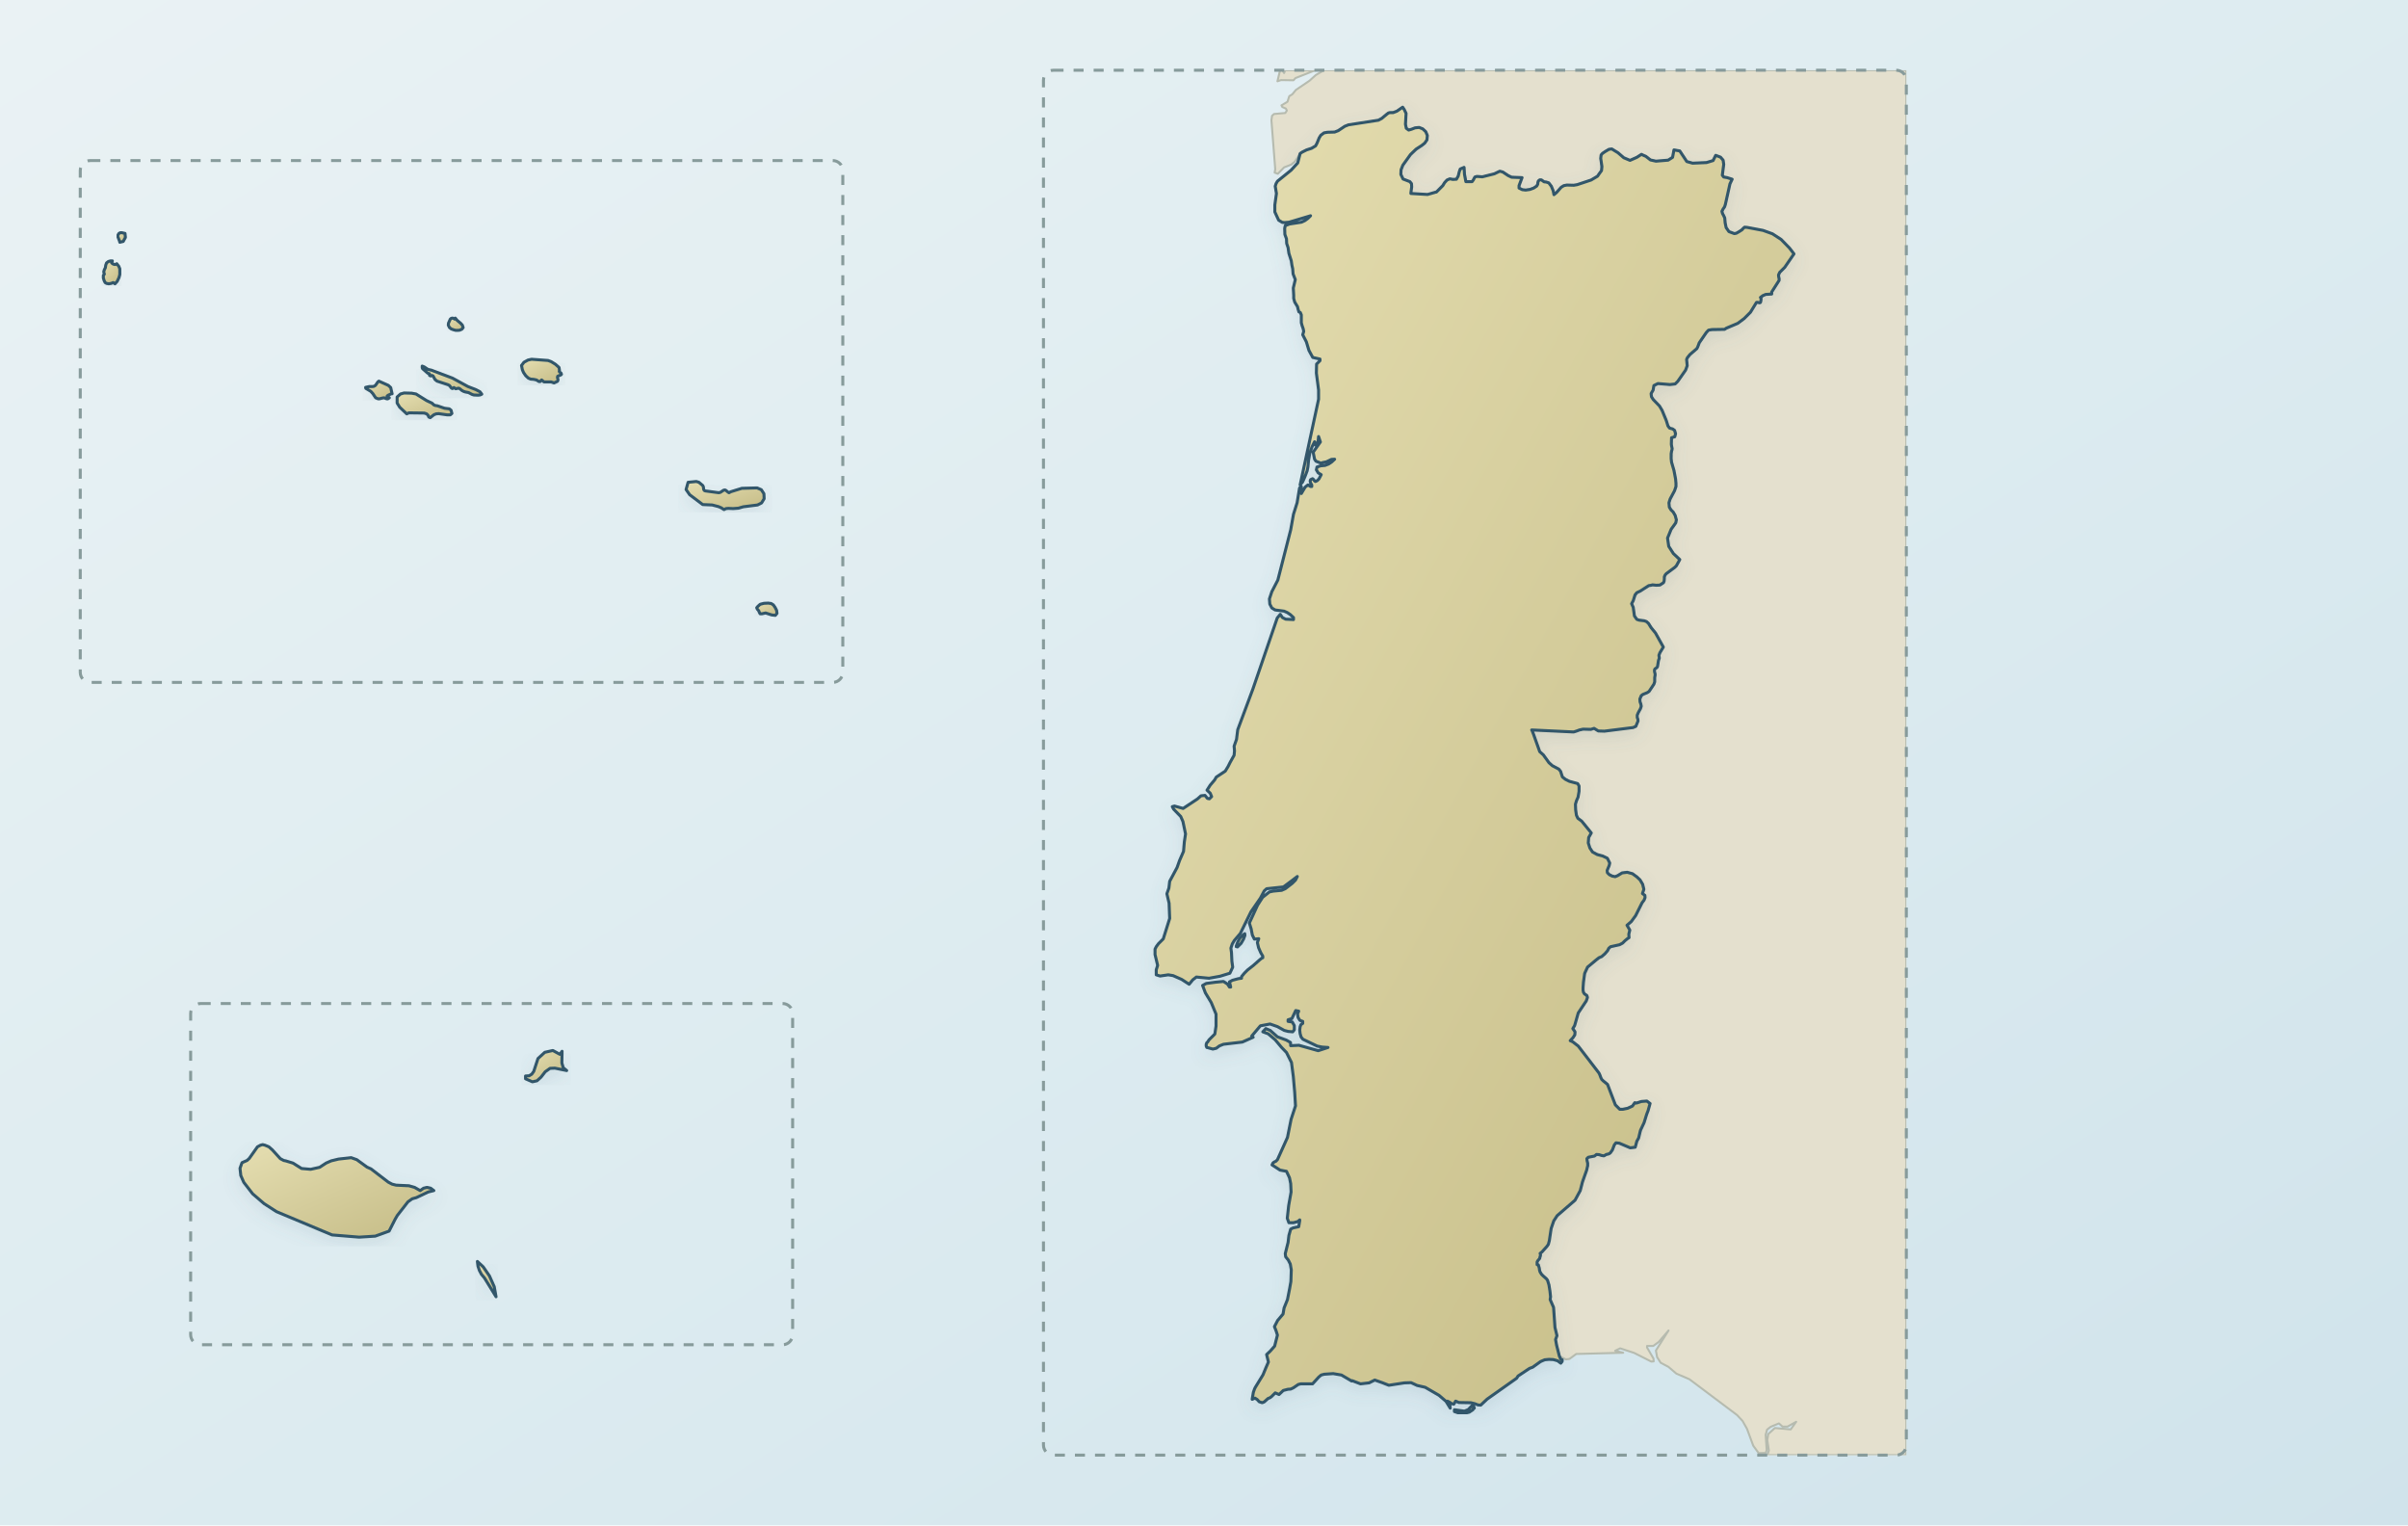
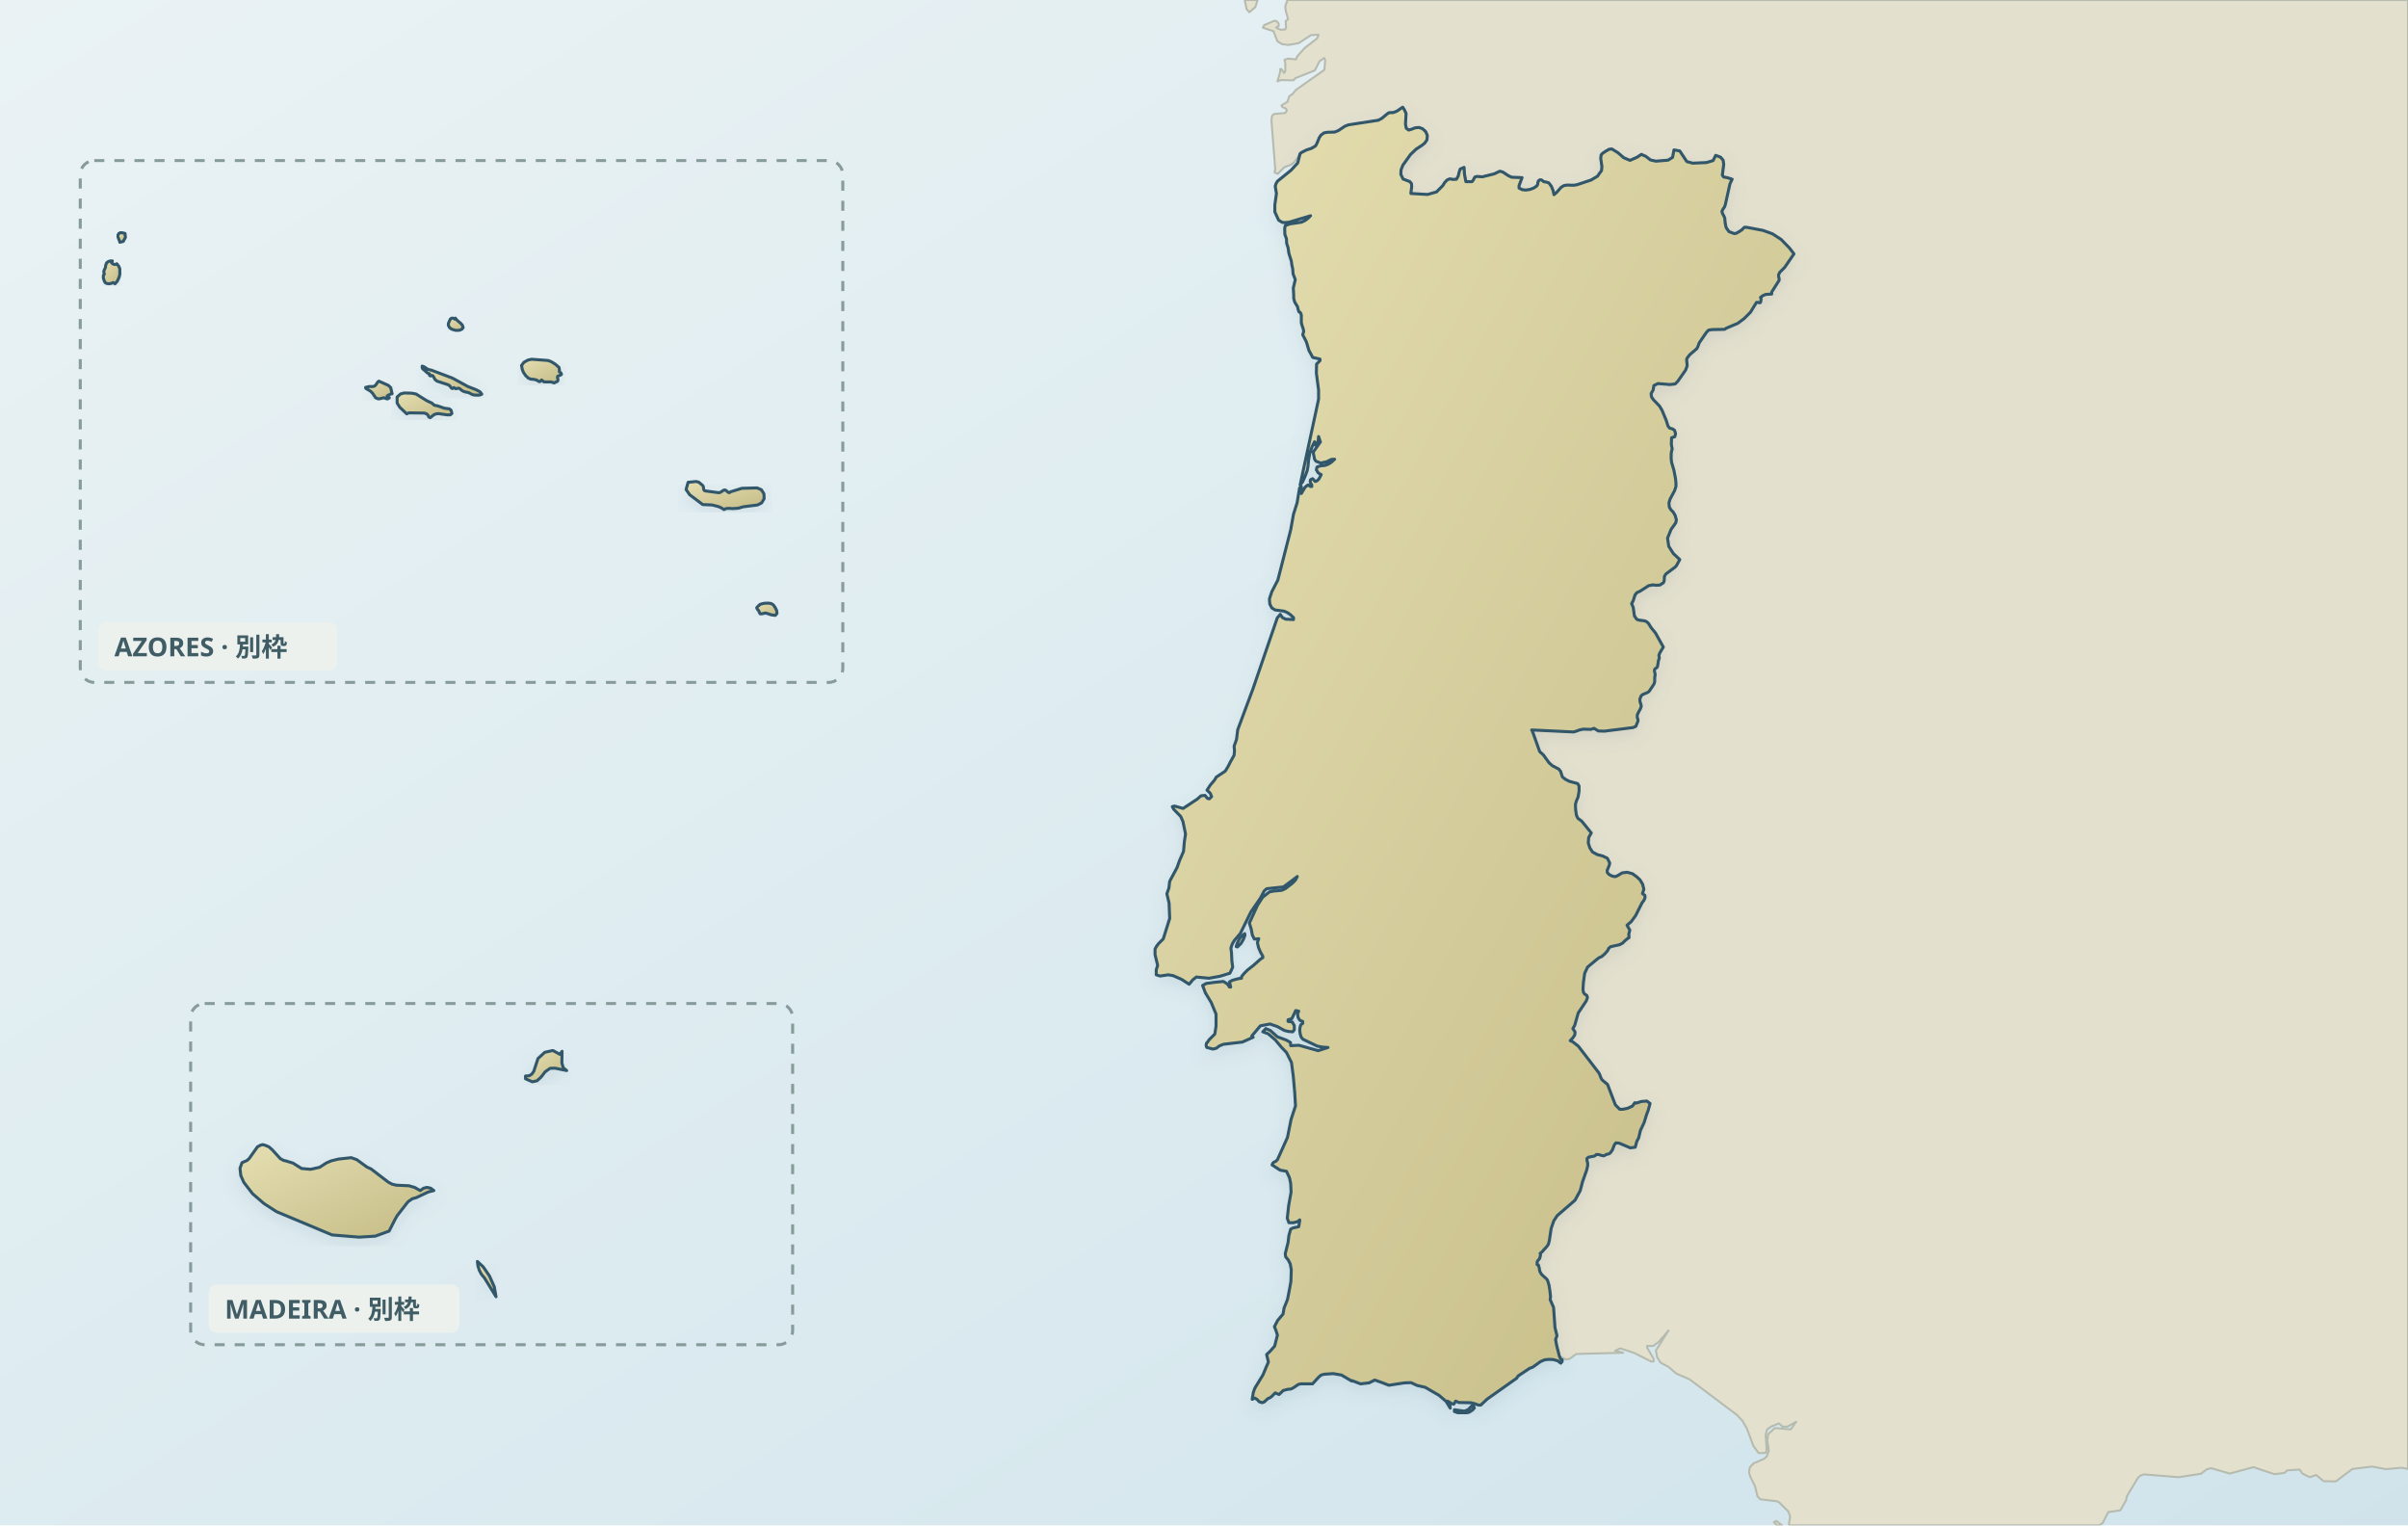
<svg xmlns="http://www.w3.org/2000/svg" viewBox="0 0 1200 760" role="img" aria-label="Map of Portugal" data-map-style="journey-atlas-map-v3-clean-background" data-map-projection="multi-region-local-equirectangular-fit-v1">
  <defs>
    <linearGradient id="sea" x1="0" y1="0" x2="1" y2="1">
      <stop offset="0" stop-color="#eaf2f4" />
      <stop offset=".55" stop-color="#dcebf0" />
      <stop offset="1" stop-color="#d0e3eb" />
    </linearGradient>
    <linearGradient id="land" x1=".12" y1=".08" x2=".88" y2=".92">
      <stop offset="0" stop-color="#e2dbad" />
      <stop offset=".52" stop-color="#d4cc9b" />
      <stop offset="1" stop-color="#c8bf8a" />
    </linearGradient>
    <filter id="shadow" x="-10%" y="-10%" width="120%" height="120%">
      <feGaussianBlur in="SourceAlpha" stdDeviation="4" result="b" />
      <feOffset in="b" dy="3" result="o" />
      <feColorMatrix in="o" type="matrix" values="0 0 0 0 .12 0 0 0 0 .22 0 0 0 0 .28 0 0 0 .14 0" />
      <feBlend in="SourceGraphic" mode="normal" />
    </filter>
    <clipPath id="map-context-clip-mainland" clipPathUnits="userSpaceOnUse">
-       <rect x="520" y="35" width="430" height="690" />
+       <rect x="430" y="0" width="770" height="760" />
    </clipPath>
    <clipPath id="map-context-clip-azores" clipPathUnits="userSpaceOnUse">
      <rect x="40" y="80" width="380" height="260" />
    </clipPath>
    <clipPath id="map-context-clip-madeira" clipPathUnits="userSpaceOnUse">
      <rect x="95" y="500" width="300" height="170" />
    </clipPath>
  </defs>
  <rect width="1200" height="760" fill="url(#sea)" />
  <g id="geographic-context" fill="#e4e0ce" fill-rule="evenodd" stroke="#b6bbaf" stroke-width="1" stroke-linejoin="round">
-     <path data-map-context-region="mainland" d="M 881.5,722.7 L 880.7,717.5 L 881.2,714.5 L 884.5,711.5 L 892.4,712.2 L 895.1,708.4 L 890.8,710.8 L 888.3,710.8 L 886.5,709.2 L 882.4,710.9 L 880.6,712.3 L 879.9,714.9 L 880.4,722.5 L 879.9,723.9 L 876.4,724.0 L 873.7,720.3 L 870.6,711.9 L 868.4,708.0 L 865.6,705.0 L 841.9,687.2 L 835.4,684.4 L 831.4,681.0 L 827.6,679.0 L 825.8,676.2 L 825.2,672.9 L 831.5,662.9 L 826.6,668.6 L 823.9,670.6 L 820.8,670.6 L 820.8,671.4 L 824.0,676.9 L 824.1,678.3 L 822.9,678.4 L 814.4,674.1 L 807.4,671.8 L 804.9,673.0 L 808.9,674.0 L 785.5,674.6 L 782.1,677.1 L 780.3,677.3 L 777.1,675.7 L 775.2,667.4 L 775.9,665.5 L 774.9,661.4 L 774.2,651.4 L 772.5,647.5 L 772.7,646.1 L 771.9,640.2 L 771.2,637.9 L 768.2,634.9 L 767.4,633.5 L 766.6,630.2 L 766.0,630.1 L 766.0,628.8 L 767.6,625.8 L 767.5,624.5 L 771.6,620.0 L 773.0,612.1 L 774.3,608.3 L 776.0,605.7 L 784.9,598.0 L 787.5,593.2 L 791.2,580.8 L 790.8,577.3 L 791.5,576.6 L 795.6,575.2 L 799.3,575.9 L 801.8,574.9 L 803.5,573.0 L 804.5,570.4 L 805.3,569.4 L 807.0,569.6 L 812.4,571.9 L 814.9,571.6 L 822.3,549.8 L 820.7,548.6 L 814.7,549.4 L 813.5,551.1 L 811.1,552.2 L 807.2,552.7 L 805.0,550.5 L 801.1,540.3 L 798.2,537.8 L 796.8,534.6 L 786.5,521.2 L 782.5,518.5 L 784.8,515.6 L 784.9,514.1 L 783.8,512.5 L 784.7,511.0 L 786.5,504.7 L 790.5,498.7 L 791.1,497.0 L 790.8,496.0 L 789.1,494.4 L 788.9,492.1 L 789.7,485.0 L 791.1,481.9 L 799.8,475.2 L 802.6,471.7 L 807.1,470.7 L 811.8,467.2 L 811.7,465.4 L 812.2,463.4 L 810.8,461.0 L 812.9,459.2 L 815.1,456.2 L 819.8,447.2 L 819.7,446.1 L 818.5,445.2 L 819.2,443.1 L 818.6,440.6 L 815.7,436.9 L 813.5,435.3 L 810.9,434.6 L 808.4,434.9 L 804.9,436.8 L 802.0,435.8 L 801.0,434.8 L 800.9,433.7 L 802.2,430.0 L 801.0,427.6 L 793.6,424.5 L 792.3,422.5 L 791.5,420.0 L 791.7,417.3 L 793.0,415.0 L 788.2,409.1 L 786.3,407.7 L 785.6,406.2 L 785.1,400.7 L 786.4,397.2 L 786.9,391.6 L 786.2,390.4 L 782.1,389.3 L 778.6,387.1 L 777.7,384.3 L 776.8,383.2 L 773.6,381.5 L 767.3,374.5 L 763.3,363.7 L 784.2,364.7 L 788.9,363.3 L 792.8,363.4 L 794.4,362.9 L 796.5,364.2 L 799.5,364.3 L 813.8,362.5 L 815.2,361.9 L 816.3,359.2 L 815.9,356.3 L 817.9,351.9 L 817.2,348.3 L 818.7,346.0 L 821.8,344.5 L 824.2,340.9 L 824.8,336.4 L 824.5,333.8 L 826.0,332.1 L 826.9,327.9 L 826.7,326.5 L 828.9,322.4 L 825.0,315.4 L 821.5,310.6 L 819.4,309.3 L 815.7,308.6 L 814.5,306.9 L 813.9,302.6 L 813.1,300.8 L 815.7,295.3 L 821.6,291.8 L 827.2,291.5 L 829.0,290.3 L 829.8,286.5 L 835.4,281.9 L 837.1,278.8 L 833.9,275.8 L 831.6,272.2 L 831.0,268.1 L 832.8,263.7 L 835.1,260.5 L 835.4,259.0 L 834.8,256.8 L 831.9,252.7 L 831.7,250.5 L 835.2,242.4 L 835.0,238.6 L 832.8,228.5 L 833.3,223.5 L 832.9,221.3 L 833.0,218.1 L 834.6,217.6 L 835.0,216.1 L 834.5,214.4 L 832.0,213.3 L 831.2,212.2 L 828.3,204.5 L 823.0,197.7 L 822.8,196.1 L 823.8,194.4 L 824.2,192.1 L 826.2,191.1 L 832.2,191.6 L 834.8,191.3 L 836.1,190.0 L 840.0,184.4 L 840.8,182.2 L 840.5,179.1 L 840.9,178.2 L 845.6,173.7 L 846.8,170.8 L 851.4,164.5 L 859.4,164.1 L 866.0,161.1 L 872.3,155.6 L 875.3,150.7 L 877.3,150.7 L 877.6,149.1 L 877.3,148.2 L 879.9,146.7 L 882.9,146.5 L 882.9,145.5 L 886.6,139.7 L 886.3,137.0 L 886.9,135.7 L 889.4,133.2 L 894.0,126.5 L 887.6,119.3 L 883.3,116.5 L 878.6,114.8 L 869.4,113.2 L 865.3,116.2 L 864.3,116.4 L 861.6,115.4 L 860.2,113.4 L 859.5,108.6 L 858.1,105.3 L 859.8,101.9 L 862.1,91.6 L 863.2,89.3 L 859.0,88.2 L 858.3,87.3 L 859.0,81.9 L 858.7,79.8 L 857.4,78.3 L 855.0,77.4 L 853.7,80.0 L 850.4,81.0 L 843.5,81.3 L 840.6,80.5 L 837.1,75.2 L 834.2,74.7 L 833.5,78.4 L 831.3,79.8 L 825.2,80.3 L 822.5,79.7 L 818.0,76.9 L 812.3,79.9 L 809.2,78.6 L 803.2,74.2 L 800.1,75.4 L 797.9,77.2 L 798.1,85.0 L 796.1,87.8 L 792.9,89.7 L 786.0,92.0 L 779.3,92.5 L 774.4,97.0 L 773.1,92.8 L 771.8,91.1 L 767.3,89.6 L 766.6,90.2 L 765.8,92.7 L 764.3,93.7 L 760.3,94.7 L 758.6,94.5 L 757.0,93.7 L 757.0,92.5 L 758.5,88.5 L 753.3,88.3 L 748.9,85.7 L 747.4,85.3 L 744.7,86.6 L 738.7,88.1 L 735.0,88.2 L 733.6,90.5 L 730.5,90.5 L 729.6,83.4 L 727.7,84.2 L 726.7,87.7 L 725.8,89.3 L 722.5,89.1 L 721.1,89.7 L 715.8,95.7 L 711.4,96.9 L 703.1,96.4 L 703.4,91.5 L 702.6,90.5 L 699.2,89.2 L 698.1,86.9 L 698.2,84.6 L 699.1,82.3 L 702.9,77.0 L 710.0,71.3 L 711.1,69.7 L 711.3,67.5 L 710.5,65.6 L 709.0,64.2 L 707.2,63.5 L 702.0,64.8 L 700.8,63.9 L 700.4,61.9 L 700.7,56.5 L 699.0,53.4 L 696.1,55.4 L 691.9,56.3 L 686.9,59.9 L 672.0,62.2 L 665.1,65.8 L 659.8,66.2 L 657.4,68.7 L 655.6,72.7 L 647.9,76.5 L 645.3,80.5 L 643.5,82.0 L 639.9,83.4 L 636.8,86.6 L 635.2,86.0 L 635.5,84.3 L 633.6,59.9 L 633.9,57.7 L 634.9,56.8 L 640.5,56.3 L 641.3,55.1 L 640.8,54.1 L 639.0,53.3 L 638.6,52.5 L 641.6,50.7 L 642.5,47.9 L 644.0,47.0 L 645.8,44.8 L 652.6,40.2 L 655.7,37.4 L 659.8,35.0 L 950.0,35.0 L 950.0,725.0 L 880.7,725.0 L 881.5,722.7 Z M 655.2,35.1 L 645.6,38.9 L 644.6,40.0 L 638.4,39.9 L 636.6,40.5 L 637.9,35.0 L 639.0,35.0 L 639.9,36.4 L 640.5,35.0 L 655.2,35.1 Z" clip-path="url(#map-context-clip-mainland)" />
+     <path data-map-context-region="mainland" d="M 1196.8,731.3 L 1189.0,732.0 L 1182.1,730.7 L 1172.3,731.9 L 1164.0,738.1 L 1158.0,738.0 L 1154.2,734.9 L 1151.0,736.0 L 1147.4,734.2 L 1146.0,732.2 L 1139.8,732.6 L 1138.4,733.9 L 1133.4,734.5 L 1123.0,731.0 L 1111.2,734.2 L 1101.9,731.5 L 1099.7,732.1 L 1096.8,734.3 L 1085.7,736.0 L 1068.4,734.6 L 1066.8,735.1 L 1065.5,736.2 L 1059.9,745.5 L 1059.5,747.5 L 1056.7,752.5 L 1050.6,753.4 L 1047.9,758.8 L 1046.2,760.0 L 891.7,760.0 L 891.5,759.4 L 892.1,755.5 L 891.2,753.1 L 886.6,748.5 L 885.5,748.0 L 877.2,747.0 L 875.8,745.5 L 874.6,740.5 L 872.2,735.7 L 871.6,733.4 L 872.0,731.1 L 873.9,729.1 L 879.2,726.8 L 880.5,725.6 L 881.5,722.7 L 880.7,717.5 L 881.2,714.5 L 884.5,711.5 L 892.4,712.2 L 895.1,708.4 L 890.8,710.8 L 888.3,710.8 L 886.5,709.2 L 882.4,710.9 L 880.6,712.3 L 879.9,714.9 L 880.4,722.5 L 879.9,723.9 L 876.4,724.0 L 873.7,720.3 L 870.6,711.9 L 868.4,708.0 L 865.6,705.0 L 841.9,687.2 L 835.4,684.4 L 831.4,681.0 L 827.6,679.0 L 825.8,676.2 L 825.2,672.9 L 831.5,662.9 L 826.6,668.6 L 823.9,670.6 L 820.8,670.6 L 820.8,671.4 L 824.0,676.9 L 824.1,678.3 L 822.9,678.4 L 814.4,674.1 L 807.4,671.8 L 804.9,673.0 L 808.9,674.0 L 785.5,674.6 L 782.1,677.1 L 780.3,677.3 L 777.1,675.7 L 775.2,667.4 L 775.9,665.5 L 774.9,661.4 L 774.2,651.4 L 772.5,647.5 L 772.7,646.1 L 771.9,640.2 L 771.2,637.9 L 768.2,634.9 L 767.4,633.5 L 766.6,630.2 L 766.0,630.1 L 766.0,628.8 L 767.6,625.8 L 767.5,624.5 L 771.6,620.0 L 773.0,612.1 L 774.3,608.3 L 776.0,605.7 L 784.9,598.0 L 787.5,593.2 L 791.2,580.8 L 790.8,577.3 L 791.5,576.6 L 795.6,575.2 L 799.3,575.9 L 801.8,574.9 L 803.5,573.0 L 804.5,570.4 L 805.3,569.4 L 807.0,569.6 L 812.4,571.9 L 814.9,571.6 L 822.3,549.8 L 820.7,548.6 L 814.7,549.4 L 813.5,551.1 L 811.1,552.2 L 807.2,552.7 L 805.0,550.5 L 801.1,540.3 L 798.2,537.8 L 796.8,534.6 L 786.5,521.2 L 782.5,518.5 L 784.8,515.6 L 784.9,514.1 L 783.8,512.5 L 784.7,511.0 L 786.5,504.7 L 790.5,498.7 L 791.1,497.0 L 790.8,496.0 L 789.1,494.4 L 788.9,492.1 L 789.7,485.0 L 791.1,481.9 L 799.8,475.2 L 802.6,471.7 L 807.1,470.7 L 811.8,467.2 L 811.7,465.4 L 812.2,463.4 L 810.8,461.0 L 812.9,459.2 L 815.1,456.2 L 819.8,447.2 L 819.7,446.1 L 818.5,445.2 L 819.2,443.1 L 818.6,440.6 L 815.7,436.9 L 813.5,435.3 L 810.9,434.6 L 808.4,434.9 L 804.9,436.8 L 802.0,435.8 L 801.0,434.8 L 800.9,433.7 L 802.2,430.0 L 801.0,427.6 L 793.6,424.5 L 792.3,422.5 L 791.5,420.0 L 791.7,417.3 L 793.0,415.0 L 788.2,409.1 L 786.3,407.7 L 785.6,406.2 L 785.1,400.7 L 786.4,397.2 L 786.9,391.6 L 786.2,390.4 L 782.1,389.3 L 778.6,387.1 L 777.7,384.3 L 776.8,383.2 L 773.6,381.5 L 767.3,374.5 L 763.3,363.7 L 784.2,364.7 L 788.9,363.3 L 792.8,363.4 L 794.4,362.9 L 796.5,364.2 L 799.5,364.3 L 813.8,362.5 L 815.2,361.9 L 816.3,359.2 L 815.9,356.3 L 817.9,351.9 L 817.2,348.3 L 818.7,346.0 L 821.8,344.5 L 824.2,340.9 L 824.8,336.4 L 824.5,333.8 L 826.0,332.1 L 826.9,327.9 L 826.7,326.5 L 828.9,322.4 L 825.0,315.4 L 821.5,310.6 L 819.4,309.3 L 815.7,308.6 L 814.5,306.9 L 813.9,302.6 L 813.1,300.8 L 815.7,295.3 L 821.6,291.8 L 827.2,291.5 L 829.0,290.3 L 829.8,286.5 L 835.4,281.9 L 837.1,278.8 L 833.9,275.8 L 831.6,272.2 L 831.0,268.1 L 832.8,263.7 L 835.1,260.5 L 835.4,259.0 L 834.8,256.8 L 831.9,252.7 L 831.7,250.5 L 835.2,242.4 L 835.0,238.6 L 832.8,228.5 L 833.3,223.5 L 832.9,221.3 L 833.0,218.1 L 834.6,217.6 L 835.0,216.1 L 834.5,214.4 L 832.0,213.3 L 831.2,212.2 L 828.3,204.5 L 823.0,197.7 L 822.8,196.1 L 823.8,194.4 L 824.2,192.1 L 826.2,191.1 L 832.2,191.6 L 834.8,191.3 L 836.1,190.0 L 840.0,184.4 L 840.8,182.2 L 840.5,179.1 L 840.9,178.2 L 845.6,173.7 L 846.8,170.8 L 851.4,164.5 L 859.4,164.1 L 866.0,161.1 L 872.3,155.6 L 875.3,150.7 L 877.3,150.7 L 877.6,149.1 L 877.3,148.2 L 879.9,146.7 L 882.9,146.5 L 882.9,145.5 L 886.6,139.7 L 886.3,137.0 L 886.9,135.7 L 889.4,133.2 L 894.0,126.5 L 887.6,119.3 L 883.3,116.5 L 878.6,114.8 L 869.4,113.2 L 865.3,116.2 L 864.3,116.4 L 861.6,115.4 L 860.2,113.4 L 859.5,108.6 L 858.1,105.3 L 859.8,101.9 L 862.1,91.6 L 863.2,89.3 L 859.0,88.2 L 858.3,87.3 L 859.0,81.9 L 858.7,79.8 L 857.4,78.3 L 855.0,77.4 L 853.7,80.0 L 850.4,81.0 L 843.5,81.3 L 840.6,80.5 L 837.1,75.2 L 834.2,74.7 L 833.5,78.4 L 831.3,79.8 L 825.2,80.3 L 822.5,79.7 L 818.0,76.9 L 812.3,79.9 L 809.2,78.6 L 803.2,74.2 L 800.1,75.4 L 797.9,77.2 L 798.1,85.0 L 796.1,87.8 L 792.9,89.7 L 786.0,92.0 L 779.3,92.5 L 774.4,97.0 L 773.1,92.8 L 771.8,91.1 L 767.3,89.6 L 766.6,90.2 L 765.8,92.7 L 764.3,93.7 L 760.3,94.7 L 758.6,94.5 L 757.0,93.7 L 757.0,92.5 L 758.5,88.5 L 753.3,88.3 L 748.9,85.7 L 747.4,85.3 L 744.7,86.6 L 738.7,88.1 L 735.0,88.2 L 733.6,90.5 L 730.5,90.5 L 729.6,83.4 L 727.7,84.2 L 726.7,87.7 L 725.8,89.3 L 722.5,89.1 L 721.1,89.7 L 715.8,95.7 L 711.4,96.9 L 703.1,96.4 L 703.4,91.5 L 702.6,90.5 L 699.2,89.2 L 698.1,86.9 L 698.2,84.6 L 699.1,82.3 L 702.9,77.0 L 710.0,71.3 L 711.1,69.7 L 711.3,67.5 L 710.5,65.6 L 709.0,64.2 L 707.2,63.5 L 702.0,64.8 L 700.8,63.9 L 700.4,61.9 L 700.7,56.5 L 699.0,53.4 L 696.1,55.4 L 691.9,56.3 L 686.9,59.9 L 672.0,62.2 L 665.1,65.8 L 659.8,66.2 L 657.4,68.7 L 655.6,72.7 L 647.9,76.5 L 645.3,80.5 L 643.5,82.0 L 639.9,83.4 L 636.8,86.6 L 635.2,86.0 L 635.5,84.3 L 633.6,59.9 L 633.9,57.7 L 634.9,56.8 L 640.5,56.3 L 641.3,55.1 L 640.8,54.1 L 639.0,53.3 L 638.6,52.5 L 641.6,50.7 L 642.5,47.9 L 644.0,47.0 L 645.8,44.8 L 660.0,34.8 L 660.4,29.9 L 659.9,28.9 L 657.6,30.5 L 655.2,35.1 L 645.6,38.9 L 644.6,40.0 L 638.4,39.9 L 636.6,40.5 L 637.9,36.1 L 638.0,34.4 L 638.6,34.4 L 639.9,36.4 L 640.5,35.4 L 640.5,31.4 L 640.1,29.8 L 641.9,29.2 L 645.8,29.6 L 646.5,28.0 L 650.2,23.9 L 656.4,19.1 L 657.1,17.3 L 653.3,17.5 L 647.2,21.5 L 642.0,22.4 L 638.9,22.0 L 636.6,20.6 L 634.6,15.5 L 629.3,13.8 L 630.0,12.5 L 635.2,10.3 L 636.4,10.7 L 637.2,11.8 L 637.2,13.0 L 635.9,13.8 L 638.1,14.8 L 640.5,14.7 L 640.9,13.4 L 640.7,10.5 L 641.9,9.6 L 640.7,5.2 L 640.5,3.1 L 641.6,0.0 L 1200.0,0.0 L 1200.0,731.9 L 1196.8,731.3 Z M 885.5,760.0 L 884.0,758.4 L 885.2,757.8 L 888.1,760.0 L 885.5,760.0 Z M 626.7,0.0 L 625.6,3.5 L 622.6,6.1 L 621.2,4.5 L 620.3,0.0 L 626.7,0.0 Z" clip-path="url(#map-context-clip-mainland)" />
  </g>
  <g data-map-region="azores">
    <path d="M 384.3,300.7 L 385.4,301.4 L 386.3,302.7 L 387.0,304.1 L 387.2,305.6 L 386.4,306.6 L 384.6,306.4 L 381.5,305.4 L 379.8,305.8 L 378.8,305.8 L 378.4,305.1 L 378.1,304.3 L 377.4,303.5 L 377.1,302.8 L 377.7,302.1 L 378.8,301.1 L 380.7,300.6 L 382.8,300.5 L 384.3,300.7 Z" fill="url(#land)" fill-rule="evenodd" stroke="#31576a" stroke-width="1.5" stroke-linejoin="round" stroke-linecap="round" filter="url(#shadow)" />
    <path d="M 377.3,243.1 L 379.4,244.0 L 380.7,246.0 L 380.8,248.5 L 379.5,250.6 L 377.5,251.6 L 370.4,252.5 L 368.0,253.2 L 365.4,253.4 L 363.0,253.3 L 361.8,253.4 L 360.8,253.9 L 359.4,253.0 L 358.0,252.4 L 354.9,251.6 L 350.2,251.4 L 343.7,246.5 L 341.9,243.9 L 342.9,240.3 L 347.0,239.9 L 348.3,240.3 L 350.2,241.9 L 350.5,242.5 L 350.6,243.3 L 350.7,243.9 L 351.0,244.4 L 351.5,244.6 L 358.2,245.5 L 359.0,245.3 L 360.5,244.3 L 361.2,244.1 L 361.7,244.3 L 362.8,245.2 L 363.3,245.5 L 364.2,245.0 L 369.7,243.3 L 377.3,243.1 Z" fill="url(#land)" fill-rule="evenodd" stroke="#31576a" stroke-width="1.5" stroke-linejoin="round" stroke-linecap="round" filter="url(#shadow)" />
    <path d="M 221.5,203.4 L 223.9,203.7 L 224.8,204.4 L 225.2,206.0 L 224.4,206.7 L 222.8,206.7 L 218.6,206.1 L 217.4,206.2 L 216.3,206.6 L 214.4,208.1 L 213.7,207.8 L 213.3,206.9 L 212.6,206.2 L 211.4,205.8 L 203.8,205.7 L 202.7,206.2 L 199.2,202.9 L 197.9,200.8 L 197.9,197.8 L 199.6,196.3 L 201.4,195.8 L 205.1,195.9 L 207.3,196.3 L 212.6,199.6 L 214.5,200.5 L 214.7,200.6 L 215.2,200.8 L 216.3,201.8 L 216.8,202.0 L 218.0,202.2 L 221.5,203.4 Z" fill="url(#land)" fill-rule="evenodd" stroke="#31576a" stroke-width="1.5" stroke-linejoin="round" stroke-linecap="round" filter="url(#shadow)" />
    <path d="M 194.7,193.1 L 195.4,196.2 L 195.0,196.2 L 193.3,197.0 L 192.9,197.4 L 193.2,197.8 L 193.3,198.0 L 193.5,198.2 L 194.0,198.2 L 193.3,198.7 L 192.7,198.7 L 191.4,198.2 L 190.7,198.3 L 189.1,198.7 L 188.4,198.7 L 187.2,198.2 L 185.8,196.1 L 184.8,195.0 L 182.3,193.5 L 182.2,193.0 L 184.0,192.6 L 185.6,192.6 L 186.3,192.5 L 187.0,192.1 L 187.4,191.6 L 188.3,190.3 L 188.8,189.9 L 193.5,192.0 L 194.7,193.1 Z" fill="url(#land)" fill-rule="evenodd" stroke="#31576a" stroke-width="1.5" stroke-linejoin="round" stroke-linecap="round" filter="url(#shadow)" />
    <path d="M 233.2,192.6 L 237.1,194.1 L 239.2,195.2 L 240.1,196.4 L 239.2,196.8 L 238.2,196.9 L 236.1,196.8 L 235.2,196.5 L 233.5,195.6 L 231.9,195.3 L 231.0,195.0 L 230.1,194.5 L 229.3,193.8 L 228.6,193.4 L 227.1,193.7 L 226.2,193.1 L 225.5,193.6 L 225.0,193.4 L 224.0,192.1 L 223.3,191.7 L 217.8,189.9 L 216.8,189.1 L 215.8,187.3 L 215.4,187.1 L 215.0,187.1 L 214.8,187.3 L 214.6,187.3 L 214.1,187.1 L 214.0,186.8 L 214.0,186.5 L 214.0,186.2 L 213.6,186.1 L 213.1,185.9 L 210.6,183.7 L 210.4,183.2 L 210.4,182.4 L 211.4,182.8 L 213.2,184.0 L 213.9,184.2 L 214.9,184.4 L 225.5,188.4 L 233.2,192.6 Z" fill="url(#land)" fill-rule="evenodd" stroke="#31576a" stroke-width="1.5" stroke-linejoin="round" stroke-linecap="round" filter="url(#shadow)" />
    <path d="M 279.8,186.5 L 279.5,186.8 L 278.3,187.3 L 277.9,187.5 L 277.8,188.1 L 278.1,189.2 L 277.9,189.9 L 277.6,190.1 L 276.1,190.8 L 274.7,190.3 L 271.1,190.3 L 269.9,189.3 L 269.2,190.1 L 268.6,190.1 L 267.3,189.3 L 265.9,189.0 L 264.5,188.9 L 263.3,188.4 L 262.0,187.2 L 260.9,185.6 L 260.3,184.2 L 259.9,182.1 L 261.1,180.5 L 263.1,179.4 L 264.9,179.0 L 273.1,179.6 L 274.7,180.2 L 276.8,181.5 L 278.6,183.1 L 278.8,184.5 L 278.7,185.1 L 279.1,185.5 L 279.6,185.9 L 279.8,186.5 Z" fill="url(#land)" fill-rule="evenodd" stroke="#31576a" stroke-width="1.5" stroke-linejoin="round" stroke-linecap="round" filter="url(#shadow)" />
    <path d="M 228.2,164.6 L 227.1,164.6 L 226.0,164.3 L 224.9,163.9 L 224.0,163.2 L 223.4,162.0 L 223.5,161.0 L 224.4,159.0 L 224.9,158.6 L 225.5,158.5 L 226.0,158.6 L 226.6,159.0 L 226.9,158.5 L 227.8,159.6 L 229.6,161.1 L 230.4,162.0 L 230.8,163.2 L 230.2,164.0 L 229.1,164.5 L 228.2,164.6 Z" fill="url(#land)" fill-rule="evenodd" stroke="#31576a" stroke-width="1.5" stroke-linejoin="round" stroke-linecap="round" filter="url(#shadow)" />
    <path d="M 55.6,130.9 L 56.1,131.4 L 56.8,131.7 L 57.5,131.8 L 58.2,131.4 L 59.2,132.7 L 59.7,133.9 L 59.7,136.8 L 59.3,138.3 L 58.4,140.2 L 57.3,141.4 L 56.4,140.8 L 55.4,141.2 L 54.2,141.4 L 53.1,141.2 L 52.4,140.8 L 51.9,139.8 L 51.5,138.5 L 51.5,137.2 L 52.0,136.6 L 51.7,135.4 L 52.0,134.4 L 52.5,133.4 L 52.7,132.1 L 53.1,131.0 L 54.0,130.3 L 55.0,130.0 L 56.0,130.0 L 55.6,130.9 Z" fill="url(#land)" fill-rule="evenodd" stroke="#31576a" stroke-width="1.5" stroke-linejoin="round" stroke-linecap="round" filter="url(#shadow)" />
    <path d="M 60.5,115.9 L 62.3,116.3 L 62.5,118.3 L 61.4,120.3 L 59.7,120.7 L 59.6,120.2 L 58.8,118.1 L 58.6,117.8 L 58.8,117.1 L 59.2,116.4 L 59.8,116.0 L 60.5,115.9 Z" fill="url(#land)" fill-rule="evenodd" stroke="#31576a" stroke-width="1.5" stroke-linejoin="round" stroke-linecap="round" filter="url(#shadow)" />
  </g>
  <g data-map-region="madeira">
    <path d="M 247.2,646.1 L 241.4,636.7 L 239.9,634.9 L 238.9,633.0 L 238.2,630.9 L 237.9,628.5 L 240.8,631.2 L 243.9,635.7 L 246.3,641.1 L 247.2,646.1 Z" fill="url(#land)" fill-rule="evenodd" stroke="#31576a" stroke-width="1.5" stroke-linejoin="round" stroke-linecap="round" filter="url(#shadow)" />
    <path d="M 196.9,607.5 L 193.9,613.4 L 187.0,615.9 L 179.0,616.4 L 165.5,615.3 L 137.8,603.7 L 131.6,599.7 L 125.9,594.8 L 121.5,589.1 L 120.0,585.7 L 119.6,582.1 L 120.6,579.3 L 123.1,578.2 L 124.2,577.2 L 128.3,571.4 L 129.8,570.6 L 130.9,570.3 L 132.1,570.6 L 134.0,571.4 L 135.7,572.9 L 139.7,577.3 L 141.4,578.2 L 142.4,578.4 L 146.0,579.5 L 150.3,582.2 L 154.8,582.6 L 159.3,581.6 L 162.5,579.5 L 165.0,578.4 L 168.7,577.5 L 175.0,576.8 L 177.8,577.8 L 182.9,581.5 L 184.9,582.4 L 193.5,589.0 L 195.4,590.0 L 197.4,590.5 L 203.8,590.8 L 206.6,591.6 L 209.4,593.2 L 211.1,592.0 L 212.8,591.6 L 214.6,592.0 L 216.2,593.2 L 213.4,593.9 L 207.5,596.7 L 205.4,597.3 L 203.3,598.8 L 198.0,605.6 L 196.9,607.5 Z" fill="url(#land)" fill-rule="evenodd" stroke="#31576a" stroke-width="1.5" stroke-linejoin="round" stroke-linecap="round" filter="url(#shadow)" />
    <path d="M 271.7,534.0 L 269.6,536.7 L 267.6,538.5 L 265.3,539.0 L 261.9,537.5 L 261.9,536.1 L 263.7,536.0 L 265.0,535.2 L 266.0,533.8 L 268.1,527.4 L 271.5,524.3 L 275.5,523.4 L 279.0,525.3 L 280.1,523.8 L 280.0,529.6 L 280.7,532.0 L 282.4,533.4 L 276.5,532.2 L 274.1,532.3 L 271.7,534.0 Z" fill="url(#land)" fill-rule="evenodd" stroke="#31576a" stroke-width="1.5" stroke-linejoin="round" stroke-linecap="round" filter="url(#shadow)" />
  </g>
  <g data-map-region="mainland">
    <path d="M 791.1,497.0 L 790.5,498.7 L 786.5,504.7 L 784.7,511.0 L 783.8,512.5 L 784.9,514.1 L 784.8,515.6 L 783.9,517.0 L 782.5,518.5 L 783.8,519.1 L 786.5,521.2 L 796.8,534.6 L 797.2,535.4 L 797.8,537.0 L 798.2,537.8 L 798.9,538.5 L 800.5,539.8 L 801.1,540.3 L 805.0,550.5 L 805.9,551.4 L 807.2,552.7 L 808.7,552.7 L 811.1,552.2 L 813.5,551.1 L 814.7,549.4 L 815.2,549.6 L 815.5,549.6 L 818.0,548.8 L 820.7,548.6 L 822.0,549.6 L 822.3,549.8 L 821.3,553.4 L 820.6,555.2 L 819.3,559.4 L 817.5,563.2 L 816.6,567.0 L 815.7,568.6 L 814.9,571.6 L 812.4,571.9 L 807.0,569.6 L 805.3,569.4 L 804.5,570.4 L 803.5,573.0 L 802.5,574.4 L 801.8,574.9 L 800.5,575.2 L 799.3,575.9 L 798.1,575.7 L 796.9,575.3 L 795.6,575.2 L 794.6,576.0 L 791.5,576.6 L 790.8,577.3 L 790.9,578.3 L 791.2,579.5 L 791.2,580.8 L 790.7,583.0 L 788.6,588.9 L 787.5,593.2 L 784.9,598.0 L 776.0,605.7 L 774.3,608.3 L 773.0,612.1 L 772.1,618.1 L 771.6,620.0 L 770.9,621.0 L 768.4,623.8 L 767.5,624.5 L 767.7,625.2 L 767.6,625.8 L 767.4,626.4 L 767.3,627.0 L 766.3,628.2 L 766.0,628.8 L 766.0,630.1 L 766.2,630.2 L 766.6,630.2 L 767.1,631.9 L 767.2,632.8 L 767.4,633.5 L 767.4,633.6 L 768.2,634.9 L 769.0,635.7 L 770.6,637.1 L 771.2,637.9 L 771.9,640.2 L 772.4,643.3 L 772.7,646.1 L 772.5,647.5 L 774.2,651.4 L 774.9,661.4 L 775.9,665.5 L 775.2,667.4 L 775.7,670.2 L 777.1,675.7 L 777.4,676.3 L 777.6,676.9 L 777.9,677.3 L 778.5,677.5 L 778.5,678.3 L 777.8,679.2 L 776.2,678.0 L 774.1,677.4 L 771.9,677.3 L 769.8,677.5 L 767.7,678.4 L 763.8,681.2 L 762.2,681.8 L 756.5,685.6 L 755.8,686.7 L 741.1,697.1 L 737.9,700.1 L 736.5,700.0 L 735.0,699.4 L 733.0,698.9 L 727.0,698.8 L 725.4,698.1 L 724.5,699.6 L 723.5,699.4 L 722.3,698.6 L 721.3,698.1 L 722.3,699.7 L 722.6,700.5 L 722.7,701.6 L 720.6,698.2 L 717.1,695.2 L 710.2,691.2 L 706.2,690.3 L 703.2,688.9 L 699.9,689.0 L 692.1,690.2 L 688.8,688.9 L 685.1,687.6 L 682.3,689.0 L 678.0,689.5 L 673.8,687.9 L 673.6,688.1 L 668.5,685.1 L 664.4,684.4 L 659.9,684.7 L 658.4,685.1 L 657.2,686.1 L 654.1,689.5 L 648.2,689.5 L 647.0,689.8 L 644.5,691.5 L 643.2,692.1 L 641.8,692.2 L 639.5,692.8 L 637.4,694.8 L 635.5,694.0 L 633.7,695.8 L 632.9,696.4 L 631.9,696.8 L 630.0,698.5 L 629.0,698.9 L 627.5,698.4 L 626.5,697.3 L 625.4,696.6 L 624.0,697.2 L 624.6,693.7 L 625.2,692.0 L 625.6,691.2 L 629.4,685.0 L 630.8,681.6 L 632.1,678.6 L 631.2,674.9 L 633.0,673.2 L 635.2,670.7 L 636.6,665.2 L 635.9,663.0 L 635.1,661.0 L 636.7,657.9 L 639.4,654.7 L 639.9,651.7 L 641.6,647.5 L 642.7,641.9 L 643.3,638.5 L 643.5,632.7 L 643.0,629.8 L 642.0,627.8 L 640.7,626.2 L 640.5,624.6 L 641.9,619.0 L 642.3,615.6 L 643.2,612.4 L 644.4,611.8 L 647.2,611.2 L 647.7,608.2 L 647.7,607.8 L 646.8,608.6 L 644.6,609.2 L 642.3,609.2 L 641.5,607.0 L 642.2,600.6 L 643.4,593.9 L 643.2,589.7 L 642.6,586.8 L 641.1,583.6 L 637.9,583.0 L 633.9,580.4 L 634.4,579.4 L 635.1,578.9 L 635.8,578.6 L 636.6,577.8 L 641.6,566.7 L 643.4,557.7 L 645.6,551.0 L 645.2,544.3 L 644.5,536.3 L 643.6,529.4 L 641.1,524.4 L 638.6,521.8 L 635.5,518.1 L 632.0,515.1 L 629.3,514.1 L 630.8,512.5 L 633.0,513.4 L 636.6,516.6 L 641.0,518.2 L 643.1,519.4 L 643.2,521.0 L 647.3,520.8 L 656.9,523.5 L 661.8,521.9 L 658.9,521.7 L 656.4,521.2 L 649.3,517.8 L 648.4,516.7 L 647.9,515.0 L 647.7,513.2 L 647.9,511.6 L 648.3,510.5 L 649.2,509.9 L 649.2,508.9 L 647.8,508.4 L 646.9,507.0 L 646.6,505.2 L 647.2,503.8 L 645.7,503.5 L 643.8,507.5 L 641.9,508.1 L 641.9,508.9 L 644.0,509.2 L 645.0,511.0 L 645.0,513.1 L 644.2,514.1 L 641.9,513.9 L 640.0,513.4 L 636.6,511.5 L 632.9,510.2 L 628.1,511.1 L 623.8,516.2 L 624.5,516.8 L 619.1,519.2 L 609.7,520.3 L 607.7,521.1 L 606.1,522.3 L 604.4,522.7 L 601.9,522.0 L 601.4,521.9 L 601.1,521.2 L 601.1,520.3 L 601.4,519.5 L 601.8,519.2 L 602.5,518.1 L 605.4,515.2 L 606.0,511.2 L 606.0,505.3 L 603.6,499.5 L 600.7,494.7 L 599.3,491.0 L 601.1,490.0 L 605.6,489.4 L 609.7,489.0 L 611.7,490.3 L 612.7,491.8 L 613.3,491.8 L 612.7,489.2 L 614.2,488.4 L 617.2,487.6 L 618.7,487.4 L 618.7,486.6 L 620.1,484.9 L 621.7,483.3 L 624.5,481.1 L 627.9,478.1 L 628.3,477.8 L 628.9,477.3 L 629.3,477.2 L 629.3,476.4 L 628.3,474.7 L 627.2,472.2 L 626.6,469.6 L 627.3,467.7 L 625.1,467.9 L 624.1,465.9 L 623.5,462.8 L 622.6,459.9 L 626.7,451.0 L 629.2,447.1 L 632.6,444.4 L 634.5,444.0 L 638.7,443.6 L 640.5,442.8 L 644.0,440.1 L 645.6,438.5 L 646.5,436.7 L 643.9,438.7 L 639.6,441.9 L 631.2,442.8 L 630.0,443.9 L 628.1,447.5 L 623.4,454.3 L 618.1,465.1 L 615.1,468.6 L 614.1,470.3 L 613.4,472.4 L 613.7,474.7 L 613.9,478.9 L 614.3,481.9 L 612.9,484.9 L 608.0,486.4 L 602.5,487.4 L 596.2,486.8 L 594.4,488.2 L 592.6,490.4 L 588.9,488.0 L 584.6,486.1 L 582.2,485.7 L 578.1,486.3 L 576.2,485.7 L 576.2,483.2 L 576.9,481.0 L 575.6,475.6 L 575.6,472.9 L 576.2,471.7 L 577.3,470.2 L 579.7,467.8 L 582.9,457.6 L 582.6,450.0 L 581.5,445.3 L 582.5,442.5 L 582.9,439.1 L 586.6,432.2 L 587.8,428.8 L 589.8,424.2 L 590.2,419.5 L 590.8,415.5 L 589.5,409.3 L 588.4,406.8 L 584.9,403.2 L 584.2,401.9 L 585.3,401.6 L 589.6,402.8 L 596.7,398.1 L 598.5,396.5 L 600.5,396.3 L 601.7,397.8 L 602.7,398.0 L 603.8,396.9 L 603.1,395.2 L 601.5,393.7 L 603.1,391.2 L 605.3,388.6 L 606.1,387.2 L 607.9,386.0 L 610.6,384.2 L 612.0,381.9 L 613.0,379.9 L 615.0,376.3 L 615.2,374.1 L 615.0,371.8 L 616.2,368.4 L 616.8,363.6 L 624.4,343.2 L 636.5,307.9 L 638.0,306.1 L 639.1,307.7 L 640.7,308.5 L 644.6,308.7 L 644.6,307.7 L 643.0,306.2 L 641.5,305.2 L 639.9,304.5 L 635.4,303.9 L 633.8,302.9 L 632.8,301.0 L 632.6,298.4 L 633.8,294.8 L 636.8,289.0 L 643.2,264.0 L 644.6,256.2 L 646.4,250.5 L 647.6,243.2 L 647.9,242.8 L 648.5,242.4 L 648.5,245.0 L 648.5,245.9 L 650.4,242.7 L 651.8,241.6 L 653.1,242.4 L 653.7,242.4 L 653.7,241.6 L 653.5,241.3 L 653.1,240.6 L 652.9,239.7 L 653.1,239.0 L 654.1,238.5 L 654.6,238.9 L 655.0,239.5 L 655.5,239.9 L 656.4,239.5 L 657.3,238.6 L 658.4,236.5 L 656.9,235.6 L 656.0,234.1 L 656.3,232.7 L 658.1,232.1 L 660.3,231.9 L 662.1,231.2 L 663.6,230.2 L 665.1,228.8 L 663.5,228.9 L 661.0,230.1 L 659.0,230.5 L 658.6,230.7 L 658.1,230.7 L 655.8,229.8 L 655.1,228.8 L 654.4,225.3 L 658.0,220.2 L 657.1,217.5 L 656.9,219.6 L 656.3,221.3 L 655.6,221.8 L 655.1,220.1 L 653.8,222.7 L 652.7,225.9 L 652.1,229.4 L 651.8,232.6 L 651.4,234.6 L 650.3,237.5 L 649.1,240.2 L 647.9,241.6 L 657.1,198.9 L 657.1,194.3 L 656.0,185.9 L 656.1,181.4 L 657.8,179.7 L 657.8,178.9 L 654.2,178.1 L 652.3,174.6 L 651.0,170.3 L 649.2,166.8 L 649.7,165.1 L 649.4,163.7 L 648.9,162.3 L 648.5,160.8 L 648.5,156.9 L 648.0,155.7 L 647.3,155.4 L 646.9,154.1 L 646.6,152.8 L 645.2,150.5 L 644.7,148.7 L 644.7,147.1 L 644.5,143.5 L 645.5,139.3 L 644.4,136.5 L 644.2,133.9 L 643.8,132.1 L 643.5,130.0 L 642.3,126.2 L 641.9,123.4 L 641.2,121.3 L 641.1,119.0 L 640.3,116.8 L 640.2,113.8 L 640.5,112.4 L 642.7,111.6 L 648.6,110.7 L 650.3,109.9 L 651.8,108.8 L 653.1,107.5 L 642.4,110.7 L 640.2,110.9 L 639.0,110.8 L 637.2,109.7 L 635.3,105.6 L 635.3,102.1 L 636.1,96.4 L 635.5,92.8 L 635.9,91.5 L 636.6,90.3 L 643.4,84.8 L 646.7,81.2 L 647.9,76.5 L 648.9,75.8 L 651.1,74.7 L 653.6,73.9 L 655.6,72.7 L 656.3,71.4 L 657.4,68.7 L 658.2,67.4 L 659.8,66.2 L 661.5,65.9 L 665.1,65.8 L 666.9,65.1 L 670.2,62.9 L 672.0,62.2 L 686.9,59.9 L 688.6,59.0 L 691.1,56.9 L 691.9,56.3 L 692.6,56.1 L 694.3,56.1 L 696.1,55.4 L 699.0,53.4 L 699.8,54.6 L 700.7,56.5 L 700.4,61.9 L 700.8,63.9 L 702.0,64.8 L 703.4,64.4 L 705.2,63.7 L 707.2,63.5 L 709.0,64.2 L 710.5,65.6 L 711.3,67.5 L 711.1,69.7 L 710.0,71.3 L 708.5,72.5 L 705.7,74.3 L 702.9,77.0 L 699.1,82.3 L 698.2,84.6 L 698.1,86.9 L 699.2,89.2 L 702.6,90.5 L 703.4,91.5 L 703.5,93.1 L 703.1,96.1 L 703.1,96.4 L 711.4,96.9 L 715.6,95.7 L 715.8,95.7 L 719.0,92.5 L 719.9,91.0 L 721.1,89.7 L 722.5,89.1 L 724.0,89.4 L 725.8,89.3 L 726.7,87.7 L 727.2,85.6 L 727.7,84.2 L 729.6,83.4 L 729.8,86.8 L 730.5,90.5 L 733.6,90.5 L 734.2,89.7 L 734.6,88.9 L 735.0,88.2 L 736.0,87.9 L 738.7,88.1 L 744.7,86.6 L 747.4,85.3 L 748.9,85.7 L 751.6,87.5 L 753.3,88.3 L 758.5,88.5 L 757.0,92.5 L 757.0,93.7 L 758.6,94.5 L 760.3,94.7 L 762.4,94.4 L 764.3,93.7 L 765.8,92.7 L 766.3,91.8 L 766.4,90.9 L 766.6,90.2 L 767.3,89.6 L 768.1,89.6 L 769.5,90.6 L 770.5,90.7 L 771.8,91.1 L 773.1,92.8 L 774.0,95.0 L 774.4,97.0 L 775.7,95.9 L 778.0,93.3 L 779.3,92.5 L 780.8,92.2 L 784.3,92.3 L 786.0,92.0 L 792.9,89.7 L 796.1,87.8 L 797.0,86.5 L 798.1,85.0 L 798.3,83.0 L 797.7,78.9 L 797.9,77.2 L 798.6,76.4 L 800.1,75.4 L 801.8,74.4 L 803.2,74.2 L 806.3,76.1 L 809.2,78.6 L 812.3,79.9 L 815.7,78.4 L 818.0,76.9 L 818.8,77.3 L 820.2,77.9 L 822.5,79.7 L 825.2,80.3 L 831.3,79.8 L 833.5,78.4 L 834.2,74.7 L 837.1,75.2 L 840.6,80.5 L 843.5,81.3 L 850.4,81.0 L 853.7,80.0 L 855.0,77.4 L 857.4,78.3 L 858.7,79.8 L 859.0,81.9 L 858.3,87.3 L 859.0,88.2 L 860.7,88.5 L 863.2,89.3 L 862.1,91.6 L 859.8,101.9 L 859.4,103.1 L 858.7,104.1 L 858.1,105.3 L 858.4,106.4 L 859.0,107.5 L 859.5,108.6 L 859.7,111.0 L 860.2,113.4 L 861.6,115.4 L 864.3,116.4 L 865.3,116.2 L 866.7,115.4 L 868.1,114.5 L 868.7,113.8 L 869.4,113.2 L 870.7,113.3 L 878.6,114.8 L 883.3,116.5 L 887.6,119.3 L 891.7,123.5 L 893.1,125.3 L 894.0,126.5 L 889.4,133.2 L 886.9,135.7 L 886.3,137.0 L 886.4,138.0 L 886.6,138.8 L 886.6,139.7 L 882.9,145.5 L 882.9,146.5 L 879.9,146.7 L 878.5,147.3 L 877.3,148.2 L 877.6,148.3 L 877.6,149.1 L 877.5,150.0 L 877.3,150.7 L 876.9,150.9 L 875.7,150.6 L 875.3,150.7 L 872.3,155.6 L 869.2,158.7 L 866.0,161.1 L 860.3,163.5 L 859.4,164.1 L 853.1,164.2 L 851.4,164.5 L 850.3,165.7 L 846.8,170.8 L 846.1,172.7 L 845.6,173.7 L 842.2,176.6 L 840.9,178.2 L 840.5,179.1 L 840.8,182.2 L 840.0,184.4 L 836.1,190.0 L 834.8,191.3 L 832.2,191.6 L 826.2,191.1 L 824.2,192.1 L 824.2,192.1 L 823.8,194.4 L 822.8,196.1 L 823.0,197.7 L 823.9,199.1 L 827.0,202.3 L 828.3,204.5 L 830.4,209.6 L 831.2,212.2 L 832.0,213.3 L 833.5,213.7 L 834.5,214.4 L 835.0,216.1 L 834.6,217.6 L 833.0,218.1 L 832.9,221.3 L 833.0,222.1 L 833.3,223.5 L 833.2,224.2 L 833.0,224.8 L 832.8,226.1 L 832.8,228.5 L 833.0,230.3 L 834.2,234.4 L 835.0,238.6 L 835.2,240.8 L 835.2,242.4 L 834.5,244.5 L 832.3,248.6 L 831.7,250.5 L 831.9,252.7 L 832.7,254.0 L 833.8,255.1 L 834.8,256.8 L 835.4,259.0 L 835.1,260.5 L 832.8,263.7 L 831.0,268.1 L 831.6,272.2 L 833.9,275.8 L 837.1,278.8 L 835.4,281.9 L 834.6,282.7 L 830.4,285.8 L 829.8,286.5 L 829.4,287.4 L 829.4,288.5 L 829.3,289.5 L 829.0,290.3 L 827.2,291.5 L 825.4,291.6 L 823.5,291.4 L 822.8,291.6 L 821.6,291.8 L 817.4,294.5 L 815.7,295.3 L 814.8,296.4 L 813.9,299.3 L 813.1,300.8 L 813.9,302.6 L 814.5,306.9 L 815.7,308.6 L 816.9,309.0 L 819.4,309.3 L 820.5,309.7 L 821.5,310.6 L 822.8,312.7 L 825.0,315.4 L 828.9,322.4 L 827.2,325.2 L 826.7,326.5 L 826.9,327.9 L 826.5,329.0 L 826.0,332.1 L 825.7,332.6 L 824.7,333.3 L 824.5,333.8 L 824.5,334.6 L 824.8,335.8 L 824.8,336.4 L 824.6,337.6 L 824.6,339.7 L 824.2,340.9 L 821.8,344.5 L 820.9,345.1 L 818.7,346.0 L 817.9,346.6 L 817.2,348.3 L 817.3,349.7 L 817.7,350.8 L 817.9,351.9 L 817.5,353.1 L 816.4,355.1 L 815.9,356.3 L 815.9,357.5 L 816.2,358.3 L 816.3,359.2 L 815.2,361.9 L 813.8,362.5 L 799.5,364.3 L 796.5,364.2 L 794.4,362.9 L 792.8,363.4 L 788.9,363.3 L 787.1,363.7 L 785.5,364.3 L 784.2,364.7 L 763.3,363.7 L 763.5,364.0 L 764.2,365.8 L 767.3,374.5 L 769.1,376.1 L 771.9,380.0 L 773.6,381.5 L 776.8,383.2 L 777.7,384.3 L 778.6,387.1 L 780.1,388.3 L 782.1,389.3 L 786.2,390.4 L 786.9,391.6 L 786.9,394.3 L 786.4,397.2 L 785.6,399.0 L 785.1,400.7 L 785.2,403.5 L 785.6,406.2 L 786.3,407.7 L 788.2,409.1 L 793.0,415.0 L 791.7,417.3 L 791.5,420.0 L 792.3,422.5 L 793.6,424.5 L 796.0,425.8 L 798.7,426.5 L 801.0,427.6 L 802.2,430.0 L 801.9,431.3 L 800.9,433.7 L 801.0,434.8 L 802.0,435.8 L 803.4,436.5 L 804.9,436.8 L 806.1,436.3 L 808.4,434.9 L 810.9,434.6 L 813.5,435.3 L 815.7,436.9 L 817.3,438.4 L 818.6,440.6 L 819.2,443.1 L 818.5,445.2 L 819.7,446.1 L 819.8,447.2 L 819.3,448.5 L 818.3,449.8 L 815.1,456.2 L 812.9,459.2 L 810.8,461.0 L 812.2,463.4 L 811.7,465.4 L 811.8,467.2 L 811.0,467.7 L 809.8,468.7 L 808.6,469.9 L 807.1,470.7 L 802.6,471.7 L 801.7,472.5 L 801.1,473.7 L 799.8,475.2 L 798.2,476.6 L 796.8,477.2 L 795.4,478.3 L 791.1,481.9 L 790.9,482.4 L 790.1,484.1 L 789.7,485.0 L 789.1,489.3 L 788.9,492.1 L 788.9,493.4 L 789.1,494.4 L 789.6,495.2 L 790.2,495.6 L 790.8,496.0 L 791.1,497.0 Z" fill="url(#land)" fill-rule="evenodd" stroke="#31576a" stroke-width="1.5" stroke-linejoin="round" stroke-linecap="round" filter="url(#shadow)" />
    <path d="M 724.8,702.4 L 729.8,703.1 L 731.7,702.3 L 734.0,699.9 L 734.2,700.2 L 734.4,700.6 L 734.7,701.6 L 734.1,702.0 L 734.0,702.4 L 732.2,703.6 L 729.8,704.2 L 727.1,704.1 L 724.8,703.3 L 724.8,702.4 Z" fill="url(#land)" fill-rule="evenodd" stroke="#31576a" stroke-width="1.5" stroke-linejoin="round" stroke-linecap="round" filter="url(#shadow)" />
    <path d="M 619.8,465.6 L 620.3,465.2 L 620.4,466.0 L 619.7,467.9 L 618.5,470.0 L 616.7,471.8 L 616.0,471.6 L 616.8,469.4 L 617.8,467.5 L 618.9,466.3 L 619.5,465.8 L 619.8,465.6 Z" fill="url(#land)" fill-rule="evenodd" stroke="#31576a" stroke-width="1.5" stroke-linejoin="round" stroke-linecap="round" filter="url(#shadow)" />
  </g>
  <g id="geographic-context-region-frames">
-     <rect data-map-context-frame="mainland" x="520" y="35" width="430" height="690" rx="5" fill="none" stroke="#879b9b" stroke-width="1.5" stroke-dasharray="5 5" />
-     <rect data-map-context-frame="azores" x="40" y="80" width="380" height="260" rx="5" fill="none" stroke="#879b9b" stroke-width="1.5" stroke-dasharray="5 5" />
-     <rect data-map-context-frame="madeira" x="95" y="500" width="300" height="170" rx="5" fill="none" stroke="#879b9b" stroke-width="1.5" stroke-dasharray="5 5" />
+     <rect rx="7" data-map-context-frame="azores" x="40" y="80" width="380" height="260" fill="none" stroke="#879b9b" stroke-width="1.5" stroke-dasharray="5 5" />
+     <rect rx="7" data-map-context-frame="madeira" x="95" y="500" width="300" height="170" fill="none" stroke="#879b9b" stroke-width="1.5" stroke-dasharray="5 5" />
+   </g>
+   <g data-map-inset-standard="true" aria-hidden="true">
+     <g data-map-inset-labels="true" font-family="sans-serif" fill="#405c65">
+       <rect x="49" y="310" width="119" height="24" rx="4" fill="#edf1ed" fill-opacity=".94" />
+       <text x="57" y="327" font-size="13" font-weight="600">AZORES · 別枠</text>
+       <rect x="104" y="640" width="125" height="24" rx="4" fill="#edf1ed" fill-opacity=".94" />
+       <text x="112" y="657" font-size="13" font-weight="600">MADEIRA · 別枠</text>
+     </g>
  </g>
</svg>
